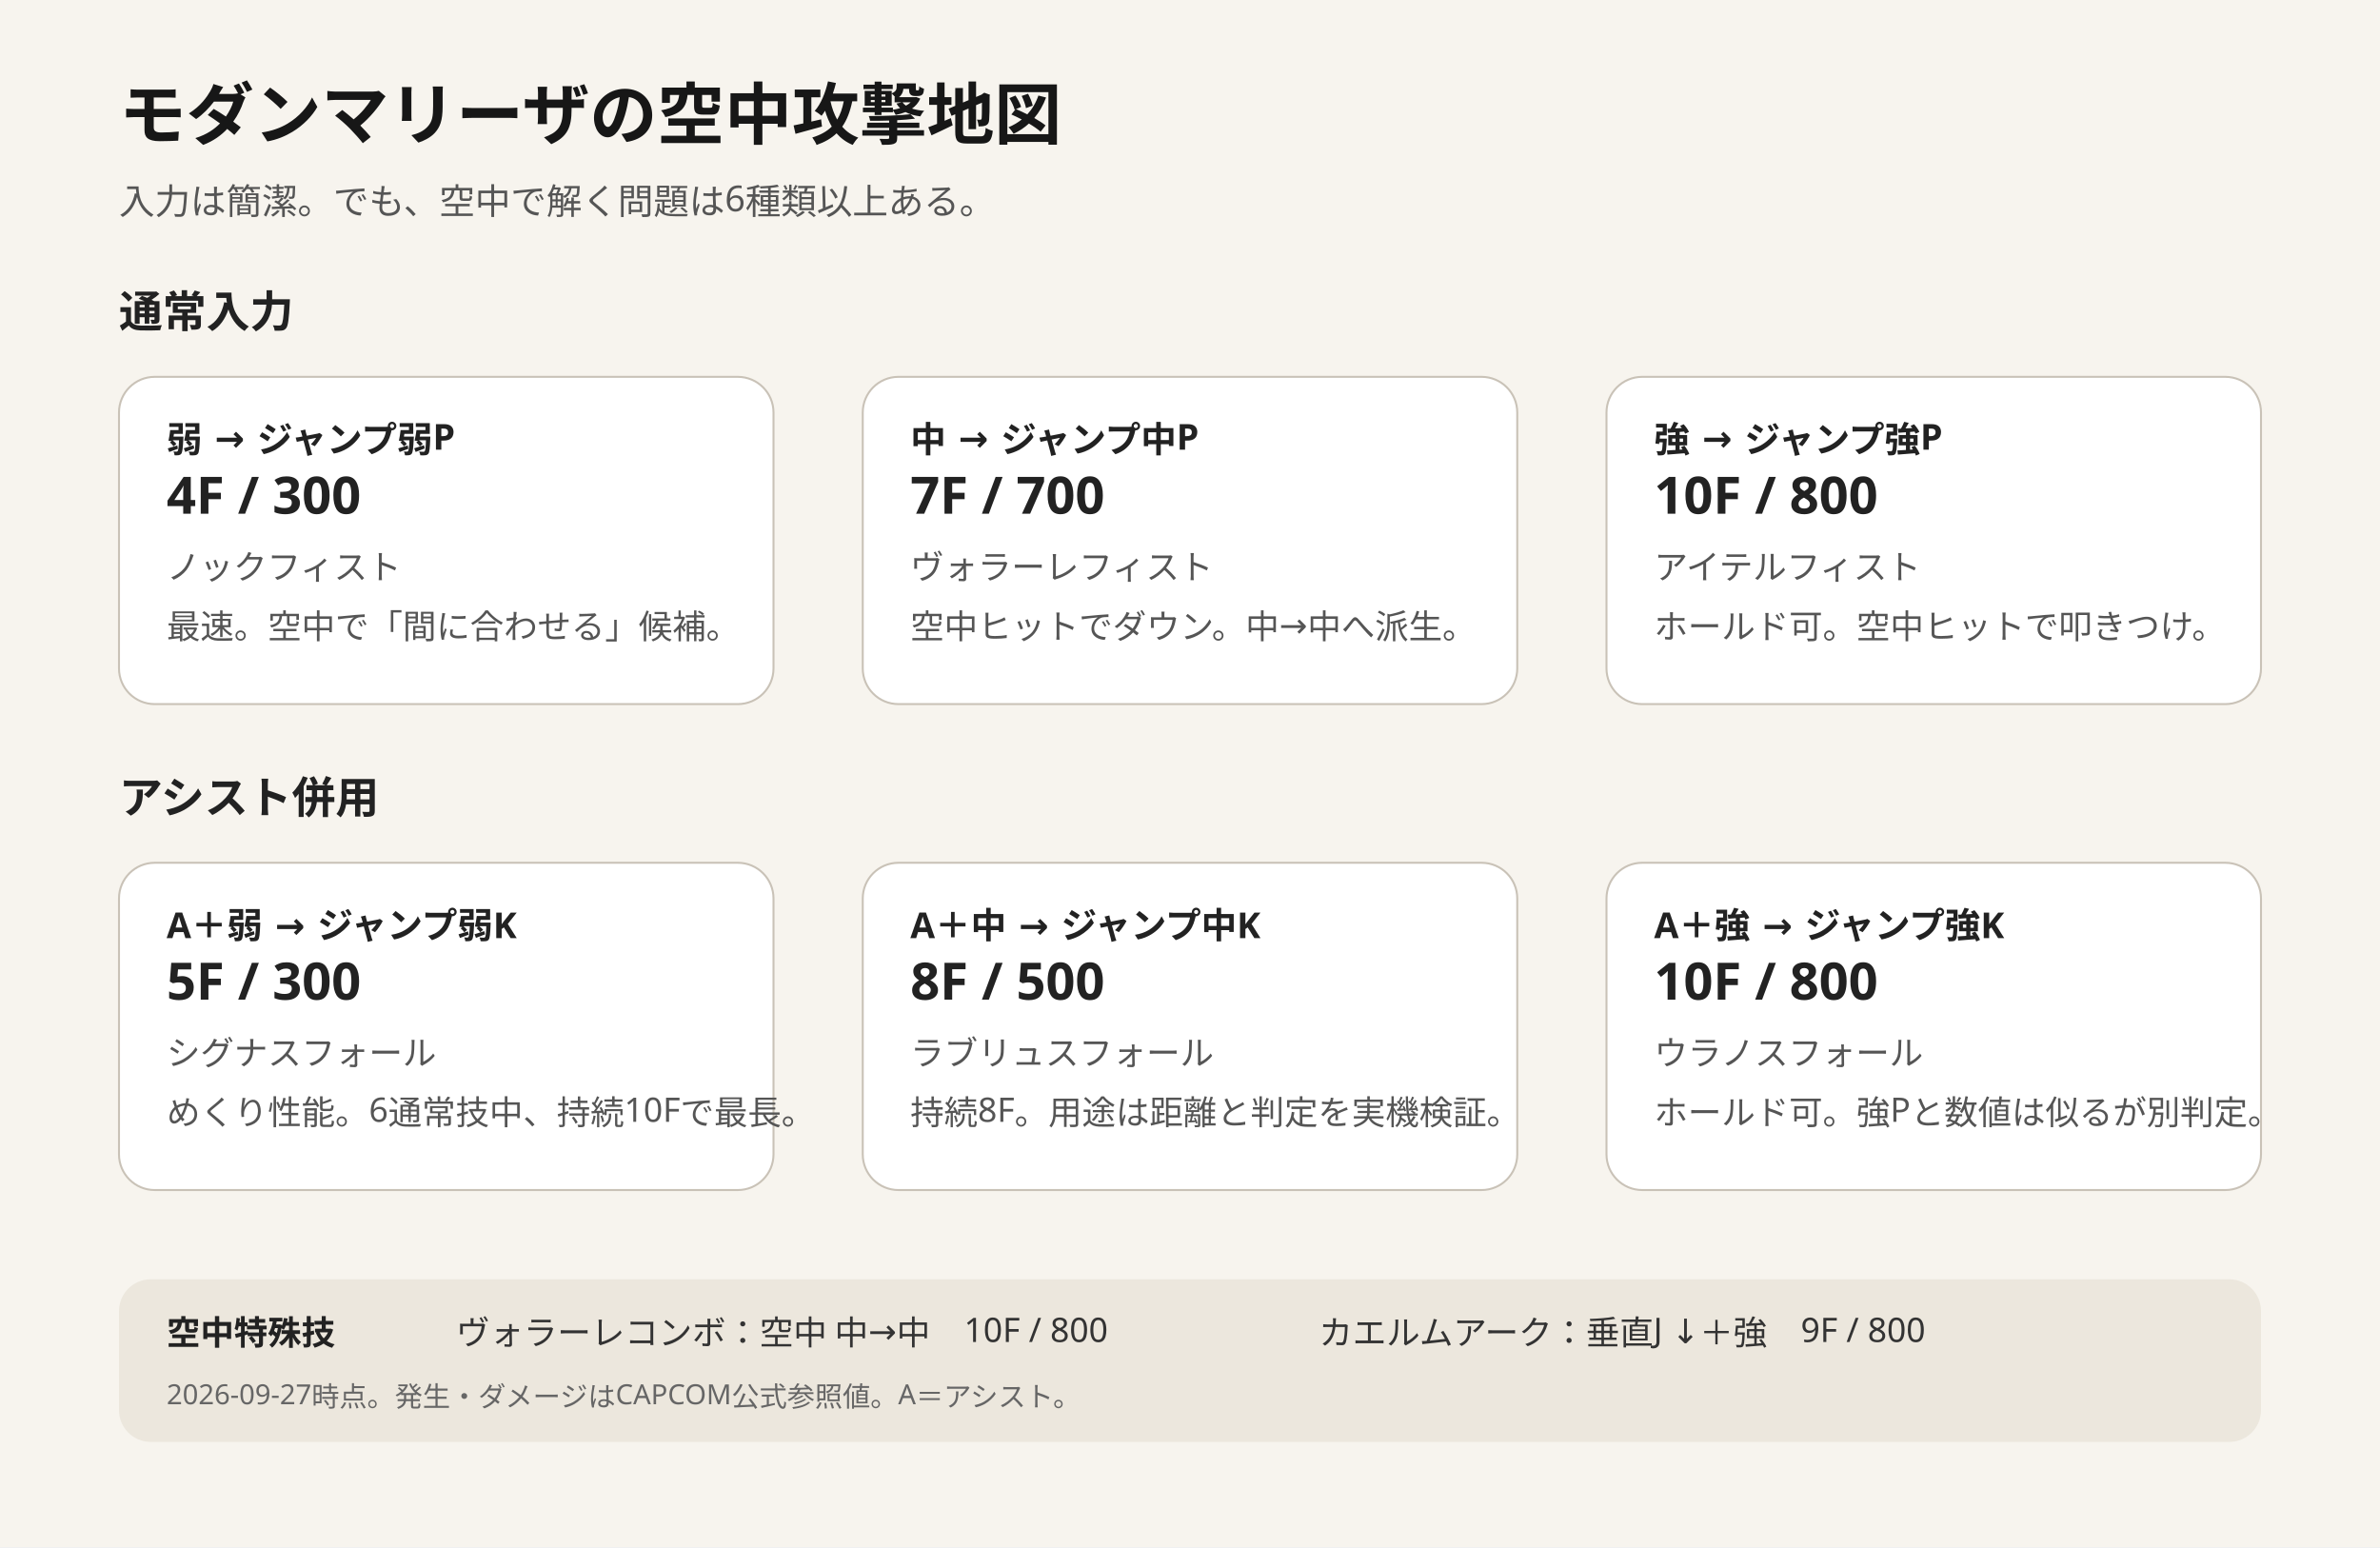
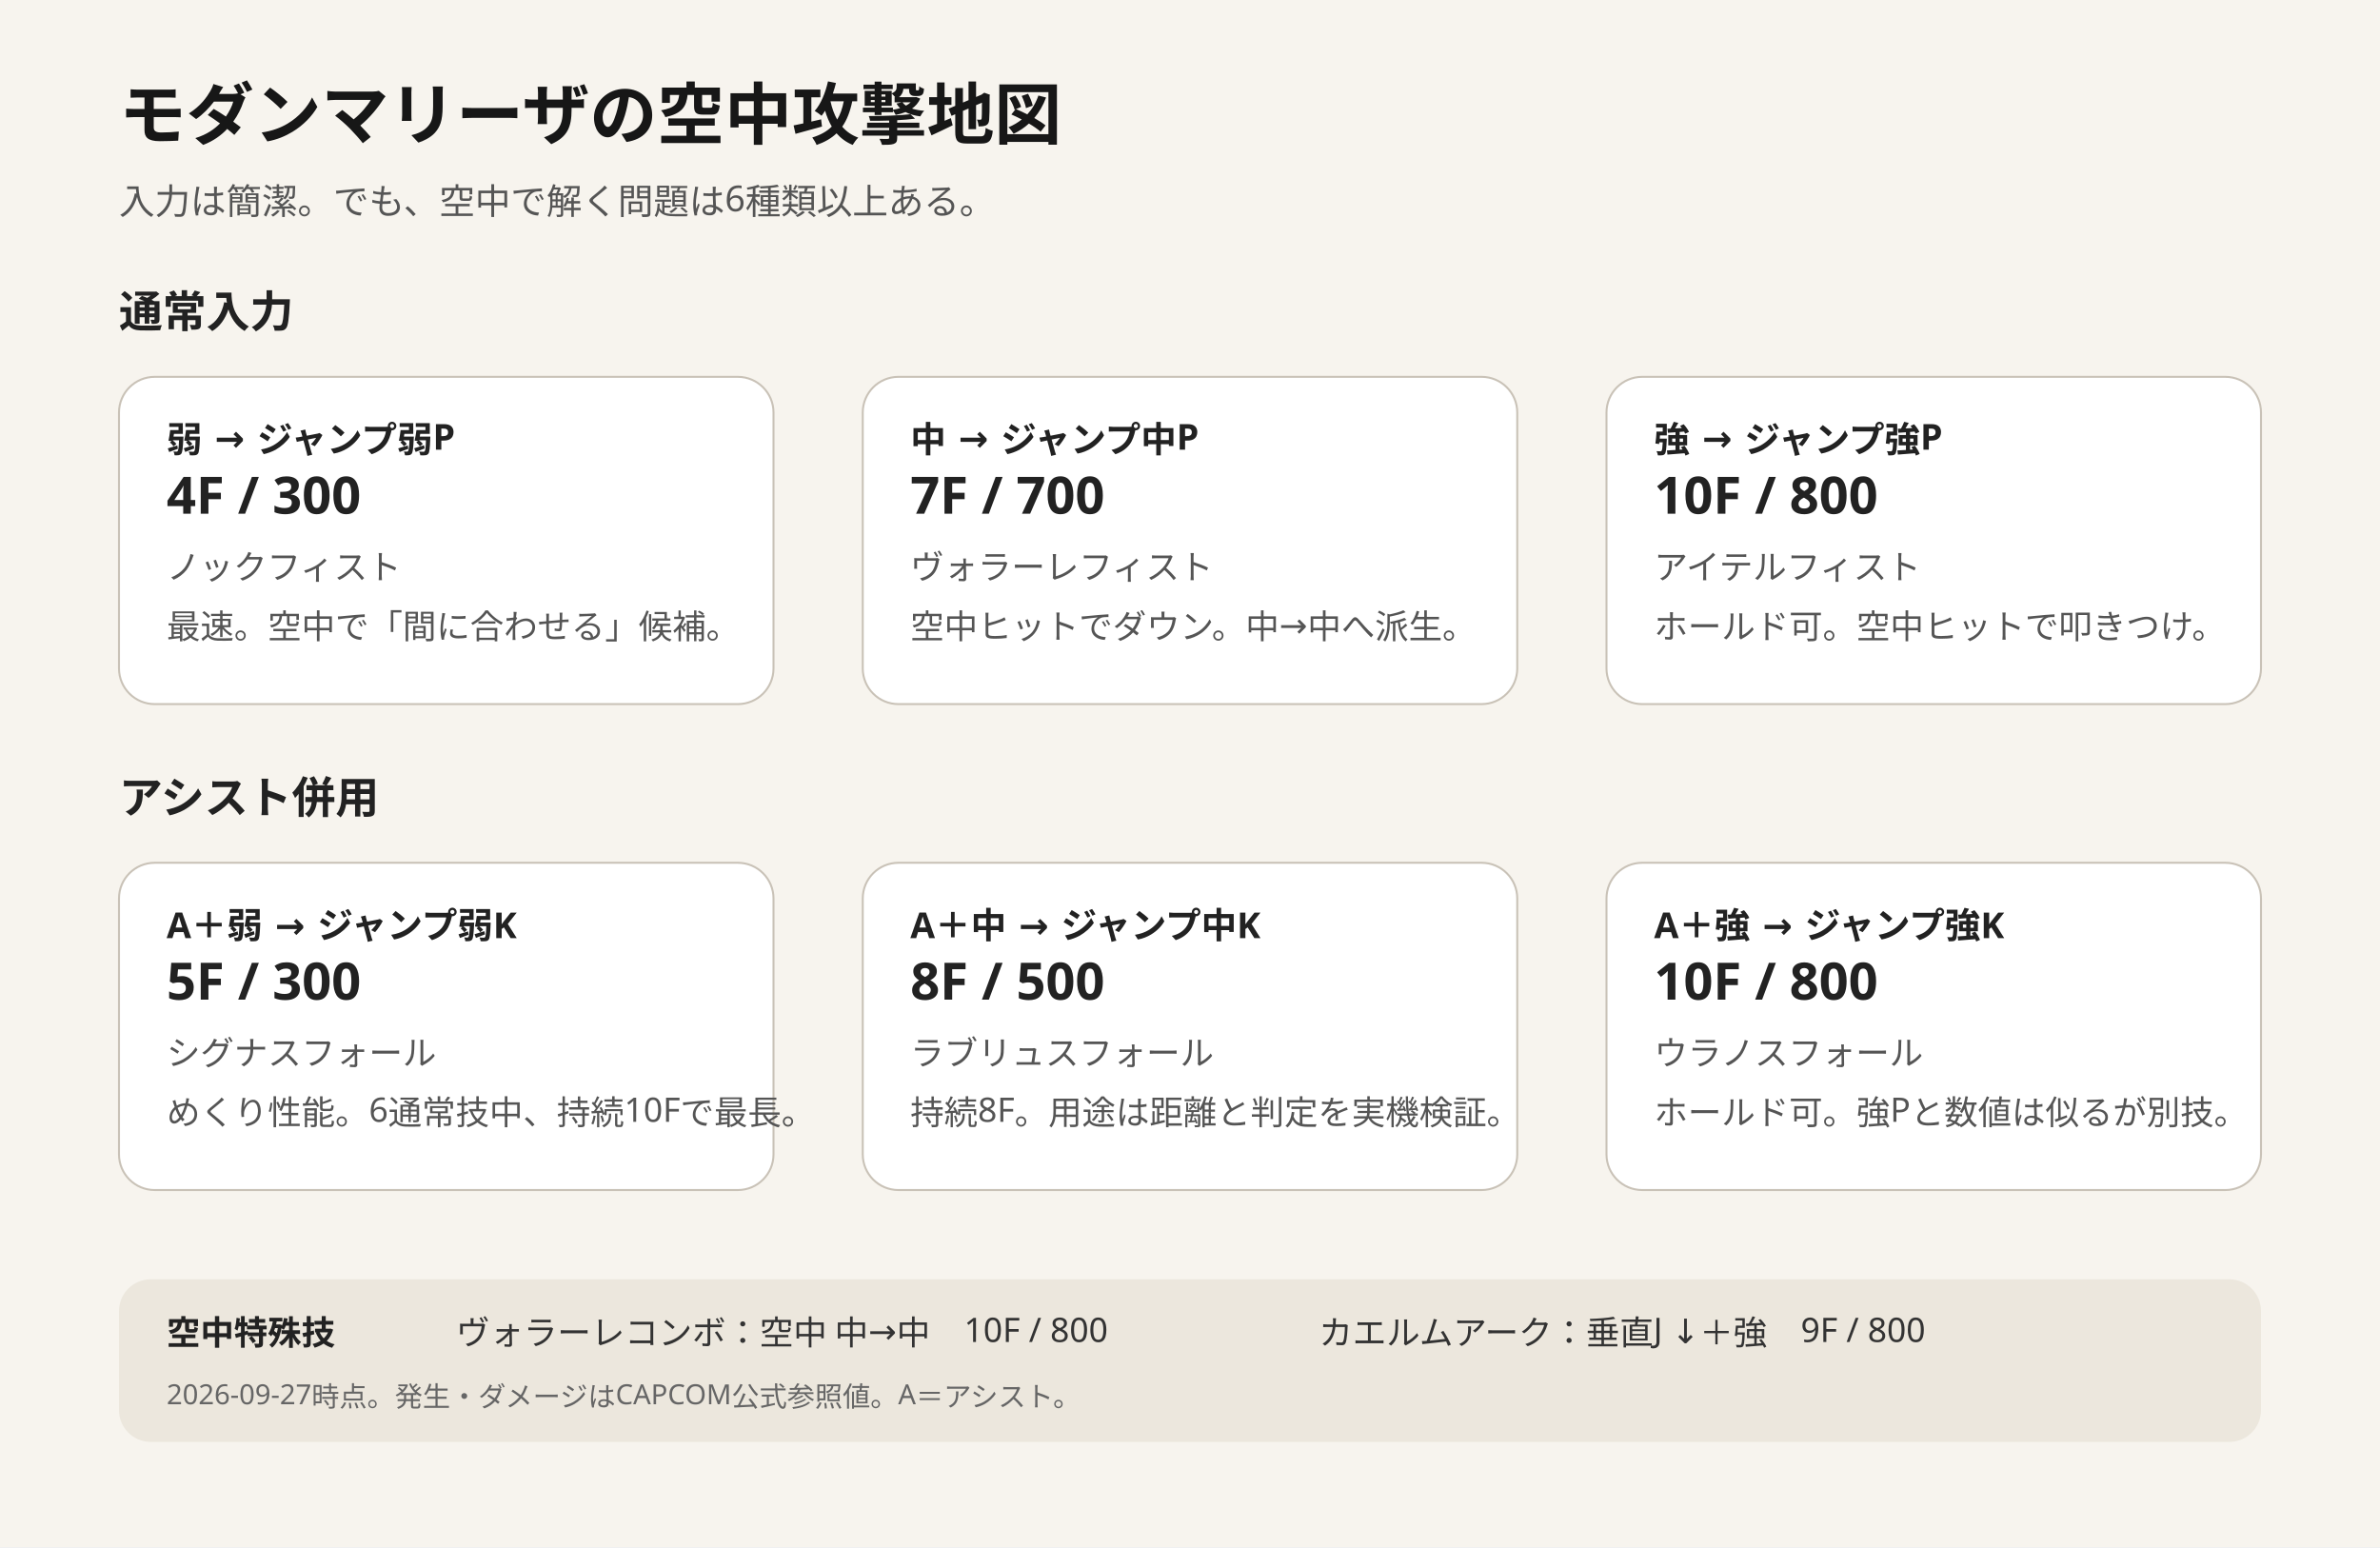
<svg xmlns="http://www.w3.org/2000/svg" width="1200" height="780" viewBox="0 0 1200 780" role="img" aria-labelledby="title desc">
  <rect width="1200" height="780" fill="#f7f4ee" />
  <text x="60" y="70" font-family="sans-serif" font-size="34" font-weight="700" fill="#171717">モダンマリーザの空中攻撃地図</text>
  <text x="60" y="108" font-family="sans-serif" font-size="18" fill="#555">入力は簡潔。でも、空中で解く問題は6種類以上ある。</text>
  <text x="60" y="165" font-family="sans-serif" font-size="22" font-weight="700" fill="#222">通常入力</text>
  <g font-family="sans-serif">
    <rect x="60" y="190" width="330" height="165" rx="18" fill="#ffffff" stroke="#c9c2b7" />
    <text x="84" y="228" font-size="18" font-weight="700" fill="#222">弱 → ジャンプ弱P</text>
    <text x="84" y="259" font-size="26" font-weight="700" fill="#222">4F / 300</text>
    <text x="84" y="292" font-size="17" fill="#555">ノックフィスト</text>
    <text x="84" y="322" font-size="17" fill="#555">最速。空中で「間に合わせる」候補。</text>
    <rect x="435" y="190" width="330" height="165" rx="18" fill="#ffffff" stroke="#c9c2b7" />
    <text x="459" y="228" font-size="18" font-weight="700" fill="#222">中 → ジャンプ中P</text>
    <text x="459" y="259" font-size="26" font-weight="700" fill="#222">7F / 700</text>
    <text x="459" y="292" font-size="17" fill="#555">ヴォラーレフィスト</text>
    <text x="459" y="322" font-size="17" fill="#555">空中ヒットでダウン。中→中へ派生。</text>
    <rect x="810" y="190" width="330" height="165" rx="18" fill="#ffffff" stroke="#c9c2b7" />
    <text x="834" y="228" font-size="18" font-weight="700" fill="#222">強 → ジャンプ強P</text>
    <text x="834" y="259" font-size="26" font-weight="700" fill="#222">10F / 800</text>
    <text x="834" y="292" font-size="17" fill="#555">アイテルフィスト</text>
    <text x="834" y="322" font-size="17" fill="#555">ホールド可。空中ヒットで叩きつけ。</text>
  </g>
  <text x="60" y="410" font-family="sans-serif" font-size="22" font-weight="700" fill="#222">アシスト併用</text>
  <g font-family="sans-serif">
    <rect x="60" y="435" width="330" height="165" rx="18" fill="#ffffff" stroke="#c9c2b7" />
    <text x="84" y="473" font-size="18" font-weight="700" fill="#222">A＋弱 → ジャンプ弱K</text>
    <text x="84" y="504" font-size="26" font-weight="700" fill="#222">5F / 300</text>
    <text x="84" y="537" font-size="17" fill="#555">シグナスフォール</text>
    <text x="84" y="567" font-size="17" fill="#555">めくり性能。6通常技中、持続10Fで最長。</text>
    <rect x="435" y="435" width="330" height="165" rx="18" fill="#ffffff" stroke="#c9c2b7" />
    <text x="459" y="473" font-size="18" font-weight="700" fill="#222">A＋中 → ジャンプ中K</text>
    <text x="459" y="504" font-size="26" font-weight="700" fill="#222">8F / 500</text>
    <text x="459" y="537" font-size="17" fill="#555">ラブリュスフォール</text>
    <text x="459" y="567" font-size="17" fill="#555">持続8F。用途は距離と判定を実機検証。</text>
    <rect x="810" y="435" width="330" height="165" rx="18" fill="#ffffff" stroke="#c9c2b7" />
    <text x="834" y="473" font-size="18" font-weight="700" fill="#222">A＋強 → ジャンプ強K</text>
    <text x="834" y="504" font-size="26" font-weight="700" fill="#222">10F / 800</text>
    <text x="834" y="537" font-size="17" fill="#555">ウラノスフォール</text>
-     <text x="834" y="567" font-size="17" fill="#555">ホールド可。強Pと数値は似るが別判定。</text>
+     <text x="834" y="567" font-size="17" fill="#555">ホールド可。強Pと数値は似るが別技。</text>
  </g>
  <rect x="60" y="645" width="1080" height="82" rx="16" fill="#ece7dd" />
  <text x="84" y="678" font-family="sans-serif" font-size="17" font-weight="700" fill="#222">空中特殊技</text>
  <text x="230" y="678" font-family="sans-serif" font-size="17" fill="#333">ヴォラーレコンボ：空中 中→中　10F / 800</text>
  <text x="665" y="678" font-family="sans-serif" font-size="17" fill="#333">カエルムアーク：垂直J ↓＋強　9F / 800</text>
  <text x="84" y="708" font-family="sans-serif" font-size="14" fill="#666">2026-09-27時点。発生・ダメージはCAPCOM公式参照値。A＝アシスト。</text>
</svg>
